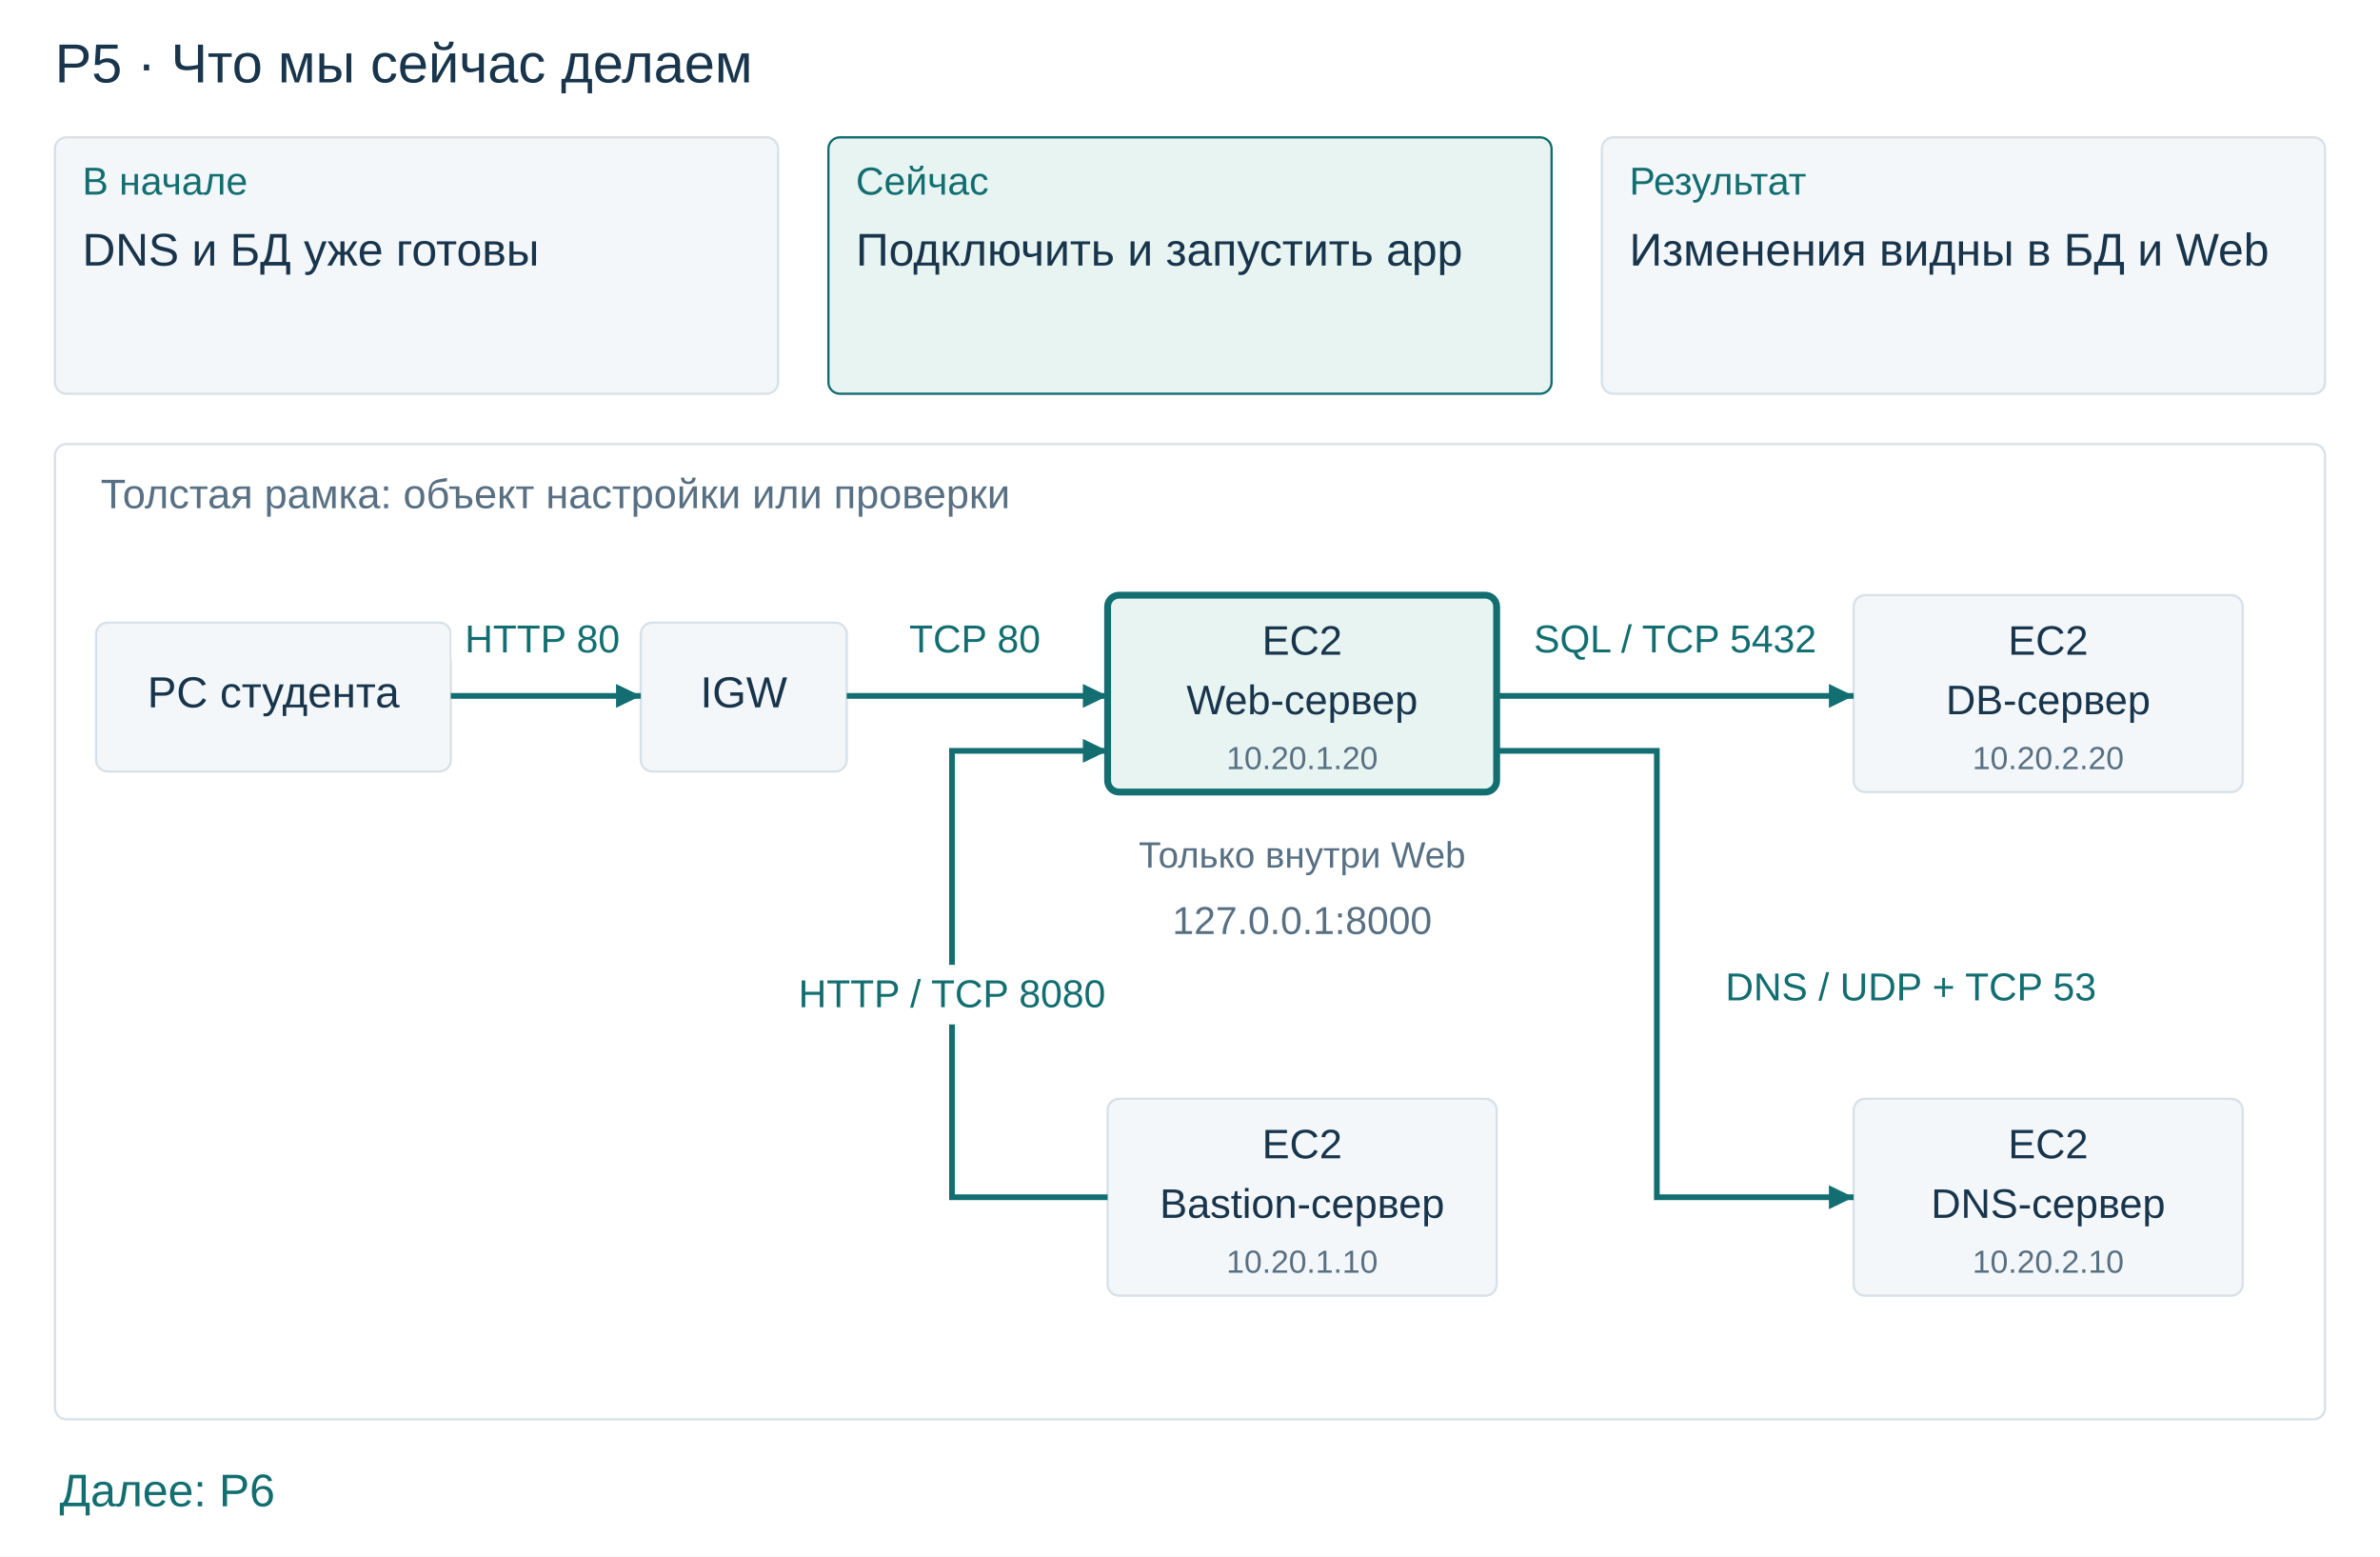
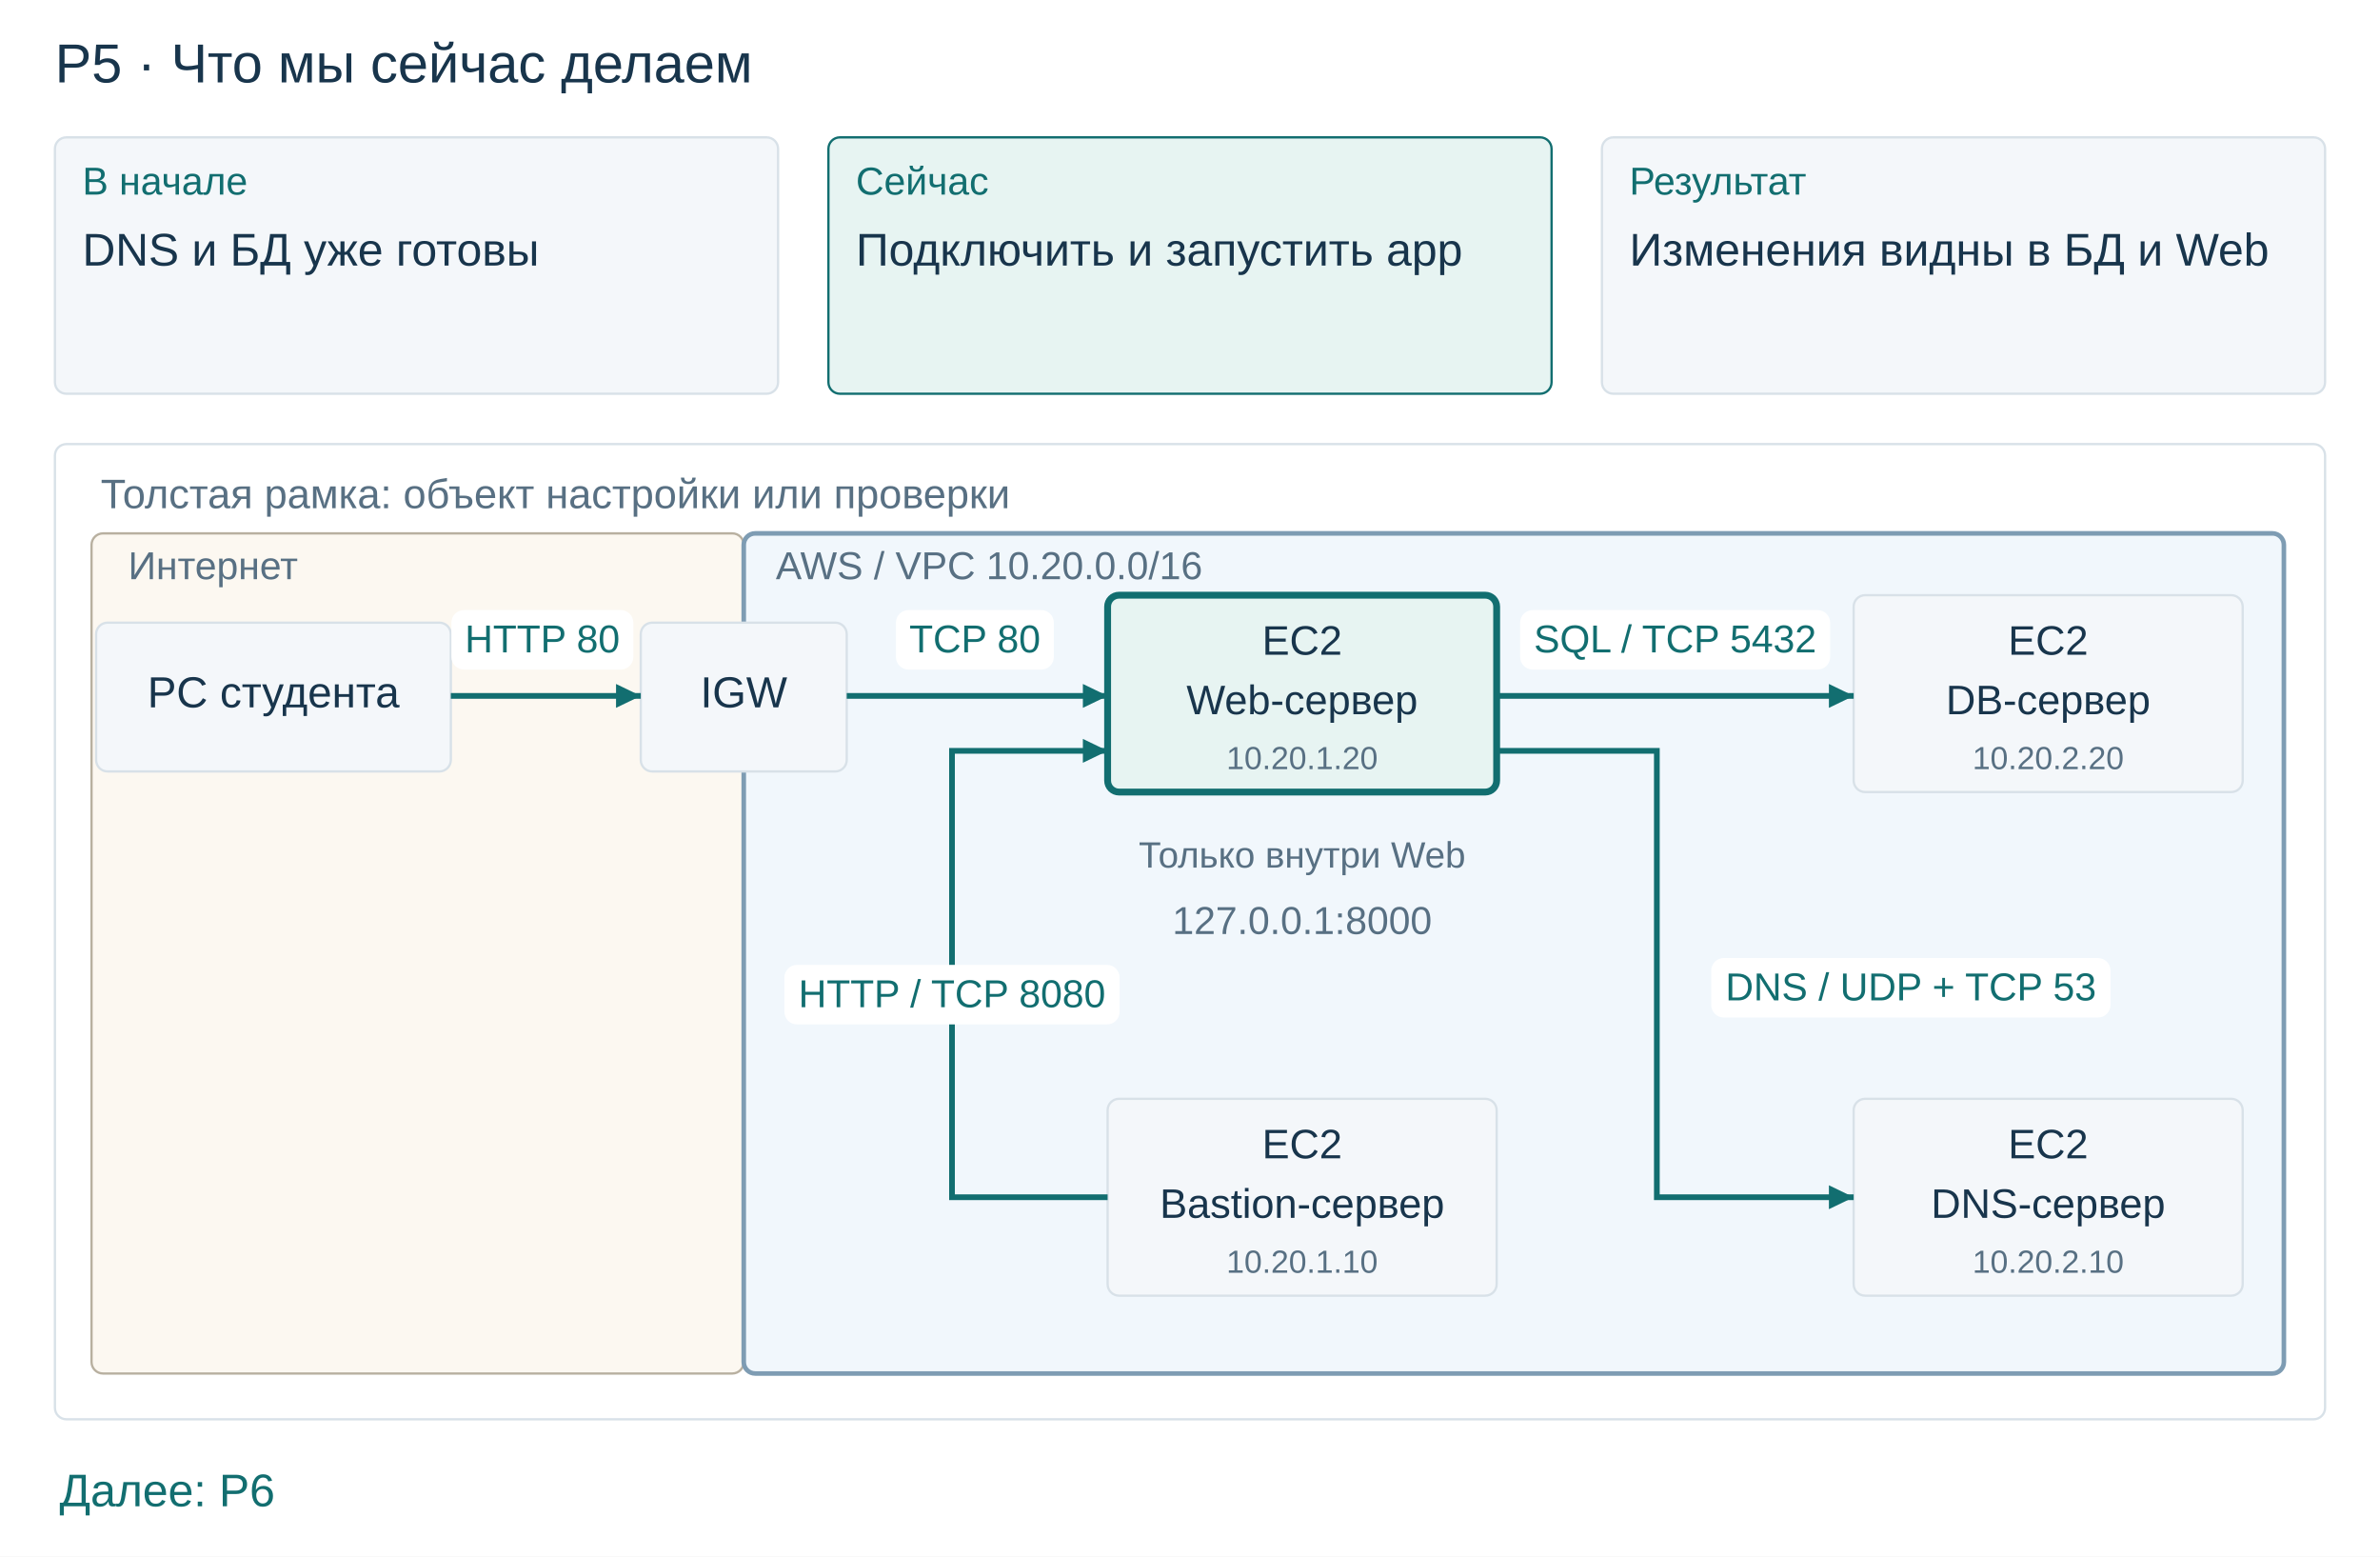
<svg xmlns="http://www.w3.org/2000/svg" width="1040" height="680" viewBox="0 0 1040 680" role="img">
  <rect width="1040" height="680" fill="white" />
  <text x="24" y="36" font-size="24" font-family="Arial,MS Gothic,sans-serif" fill="#18354c">P5 · Что мы сейчас делаем</text>
  <rect x="24" y="60" width="316" height="112" rx="5" fill="#f4f7fa" stroke="#d8e1e8" stroke-width="1" />
  <text x="36" y="85" font-size="17" font-family="Arial,MS Gothic,sans-serif" fill="#126e70">В начале</text>
  <text x="36" y="116" font-size="20" font-family="Arial,MS Gothic,sans-serif" fill="#18354c">DNS и БД уже готовы</text>
  <rect x="362" y="60" width="316" height="112" rx="5" fill="#e7f4f2" stroke="#126e70" stroke-width="1" />
  <text x="374" y="85" font-size="17" font-family="Arial,MS Gothic,sans-serif" fill="#126e70">Сейчас</text>
  <text x="374" y="116" font-size="20" font-family="Arial,MS Gothic,sans-serif" fill="#18354c">Подключить и запустить app</text>
  <rect x="700" y="60" width="316" height="112" rx="5" fill="#f4f7fa" stroke="#d8e1e8" stroke-width="1" />
  <text x="712" y="85" font-size="17" font-family="Arial,MS Gothic,sans-serif" fill="#126e70">Результат</text>
  <text x="712" y="116" font-size="20" font-family="Arial,MS Gothic,sans-serif" fill="#18354c">Изменения видны в БД и Web</text>
  <rect x="24" y="194" width="992" height="426" rx="5" fill="white" stroke="#d8e1e8" stroke-width="1" />
  <text x="44" y="222" font-size="18" font-family="Arial,MS Gothic,sans-serif" fill="#587083">Толстая рамка: объект настройки или проверки</text>
+   <rect x="40" y="233" width="285" height="367" rx="5" fill="#fcf8f1" stroke="#b8b0a0" stroke-width="1" />
+   <rect x="325" y="233" width="673" height="367" rx="5" fill="#f1f7fc" stroke="#7e9cb3" stroke-width="2" />
+   <text x="56" y="253" font-size="17" font-family="Arial,MS Gothic,sans-serif" fill="#587083">Интернет</text>
+   <text x="339" y="253" font-size="17" font-family="Arial,MS Gothic,sans-serif" fill="#587083">AWS / VPC 10.20.0.0/16</text>
  <rect x="42" y="272" width="155" height="65" rx="5" fill="#f4f7fa" stroke="#d8e1e8" stroke-width="1" />
  <text x="119.5" y="309" font-size="19" font-family="Arial,MS Gothic,sans-serif" fill="#18354c" text-anchor="middle">PC студента</text>
  <rect x="280" y="272" width="90" height="65" rx="5" fill="#f4f7fa" stroke="#d8e1e8" stroke-width="1" />
  <text x="325.0" y="309" font-size="19" font-family="Arial,MS Gothic,sans-serif" fill="#18354c" text-anchor="middle">IGW</text>
  <rect x="484" y="260" width="170" height="86" rx="5" fill="#e7f4f2" stroke="#126e70" stroke-width="3" />
  <text x="569.0" y="286" font-size="18" font-family="Arial,MS Gothic,sans-serif" fill="#18354c" text-anchor="middle">EC2</text>
  <text x="569.0" y="312" font-size="18" font-family="Arial,MS Gothic,sans-serif" fill="#18354c" text-anchor="middle">Web-сервер</text>
  <text x="569.0" y="336" font-size="14" font-family="Arial,MS Gothic,sans-serif" fill="#587083" text-anchor="middle">10.20.1.20</text>
  <rect x="810" y="260" width="170" height="86" rx="5" fill="#f4f7fa" stroke="#d8e1e8" stroke-width="1" />
  <text x="895.0" y="286" font-size="18" font-family="Arial,MS Gothic,sans-serif" fill="#18354c" text-anchor="middle">EC2</text>
  <text x="895.0" y="312" font-size="18" font-family="Arial,MS Gothic,sans-serif" fill="#18354c" text-anchor="middle">DB-сервер</text>
  <text x="895.0" y="336" font-size="14" font-family="Arial,MS Gothic,sans-serif" fill="#587083" text-anchor="middle">10.20.2.20</text>
  <rect x="484" y="480" width="170" height="86" rx="5" fill="#f4f7fa" stroke="#d8e1e8" stroke-width="1" />
  <text x="569.0" y="506" font-size="18" font-family="Arial,MS Gothic,sans-serif" fill="#18354c" text-anchor="middle">EC2</text>
  <text x="569.0" y="532" font-size="18" font-family="Arial,MS Gothic,sans-serif" fill="#18354c" text-anchor="middle">Bastion-сервер</text>
  <text x="569.0" y="556" font-size="14" font-family="Arial,MS Gothic,sans-serif" fill="#587083" text-anchor="middle">10.20.1.10</text>
  <rect x="810" y="480" width="170" height="86" rx="5" fill="#f4f7fa" stroke="#d8e1e8" stroke-width="1" />
  <text x="895.0" y="506" font-size="18" font-family="Arial,MS Gothic,sans-serif" fill="#18354c" text-anchor="middle">EC2</text>
  <text x="895.0" y="532" font-size="18" font-family="Arial,MS Gothic,sans-serif" fill="#18354c" text-anchor="middle">DNS-сервер</text>
  <text x="895.0" y="556" font-size="14" font-family="Arial,MS Gothic,sans-serif" fill="#587083" text-anchor="middle">10.20.2.10</text>
  <polyline points="197,304 280,304" fill="none" stroke="#126e70" stroke-width="2.5" />
  <polygon points="280.00,304.00 269.19,309.22 269.19,298.78" fill="#126e70" />
  <rect x="197.754" y="267" width="78.492" height="25" rx="5" fill="white" stroke="white" stroke-width="1" />
  <text x="237" y="285" font-size="17" font-family="Arial,MS Gothic,sans-serif" fill="#126e70" text-anchor="middle">HTTP 80</text>
  <polyline points="370,304 484,304" fill="none" stroke="#126e70" stroke-width="2.5" />
  <polygon points="484.00,304.00 473.19,309.22 473.19,298.78" fill="#126e70" />
  <rect x="392.004" y="267" width="67.992" height="25" rx="5" fill="white" stroke="white" stroke-width="1" />
  <text x="426" y="285" font-size="17" font-family="Arial,MS Gothic,sans-serif" fill="#126e70" text-anchor="middle">TCP 80</text>
  <polyline points="654,304 810,304" fill="none" stroke="#126e70" stroke-width="2.5" />
  <polygon points="810.00,304.00 799.19,309.22 799.19,298.78" fill="#126e70" />
  <rect x="664.762" y="267" width="134.477" height="25" rx="5" fill="white" stroke="white" stroke-width="1" />
  <text x="732" y="285" font-size="17" font-family="Arial,MS Gothic,sans-serif" fill="#126e70" text-anchor="middle">SQL / TCP 5432</text>
  <polyline points="484,523 416,523 416,328 484,328" fill="none" stroke="#126e70" stroke-width="2.5" />
  <polygon points="484.00,328.00 473.19,333.22 473.19,322.78" fill="#126e70" />
  <rect x="343.262" y="422" width="145.477" height="25" rx="5" fill="white" stroke="white" stroke-width="1" />
  <text x="416" y="440" font-size="17" font-family="Arial,MS Gothic,sans-serif" fill="#126e70" text-anchor="middle">HTTP / TCP 8080</text>
  <polyline points="654,328 724,328 724,523 810,523" fill="none" stroke="#126e70" stroke-width="2.5" />
  <polygon points="810.00,523.00 799.19,528.22 799.19,517.78" fill="#126e70" />
  <rect x="748.262" y="419" width="173.477" height="25" rx="5" fill="white" stroke="white" stroke-width="1" />
  <text x="835" y="437" font-size="17" font-family="Arial,MS Gothic,sans-serif" fill="#126e70" text-anchor="middle">DNS / UDP + TCP 53</text>
  <text x="569" y="379" font-size="16" font-family="Arial,MS Gothic,sans-serif" fill="#587083" text-anchor="middle">Только внутри Web</text>
  <text x="569" y="408" font-size="17" font-family="Arial,MS Gothic,sans-serif" fill="#587083" text-anchor="middle">127.0.0.1:8000</text>
  <text x="26" y="658" font-size="20" font-family="Arial,MS Gothic,sans-serif" fill="#126e70">Далее: P6</text>
</svg>
